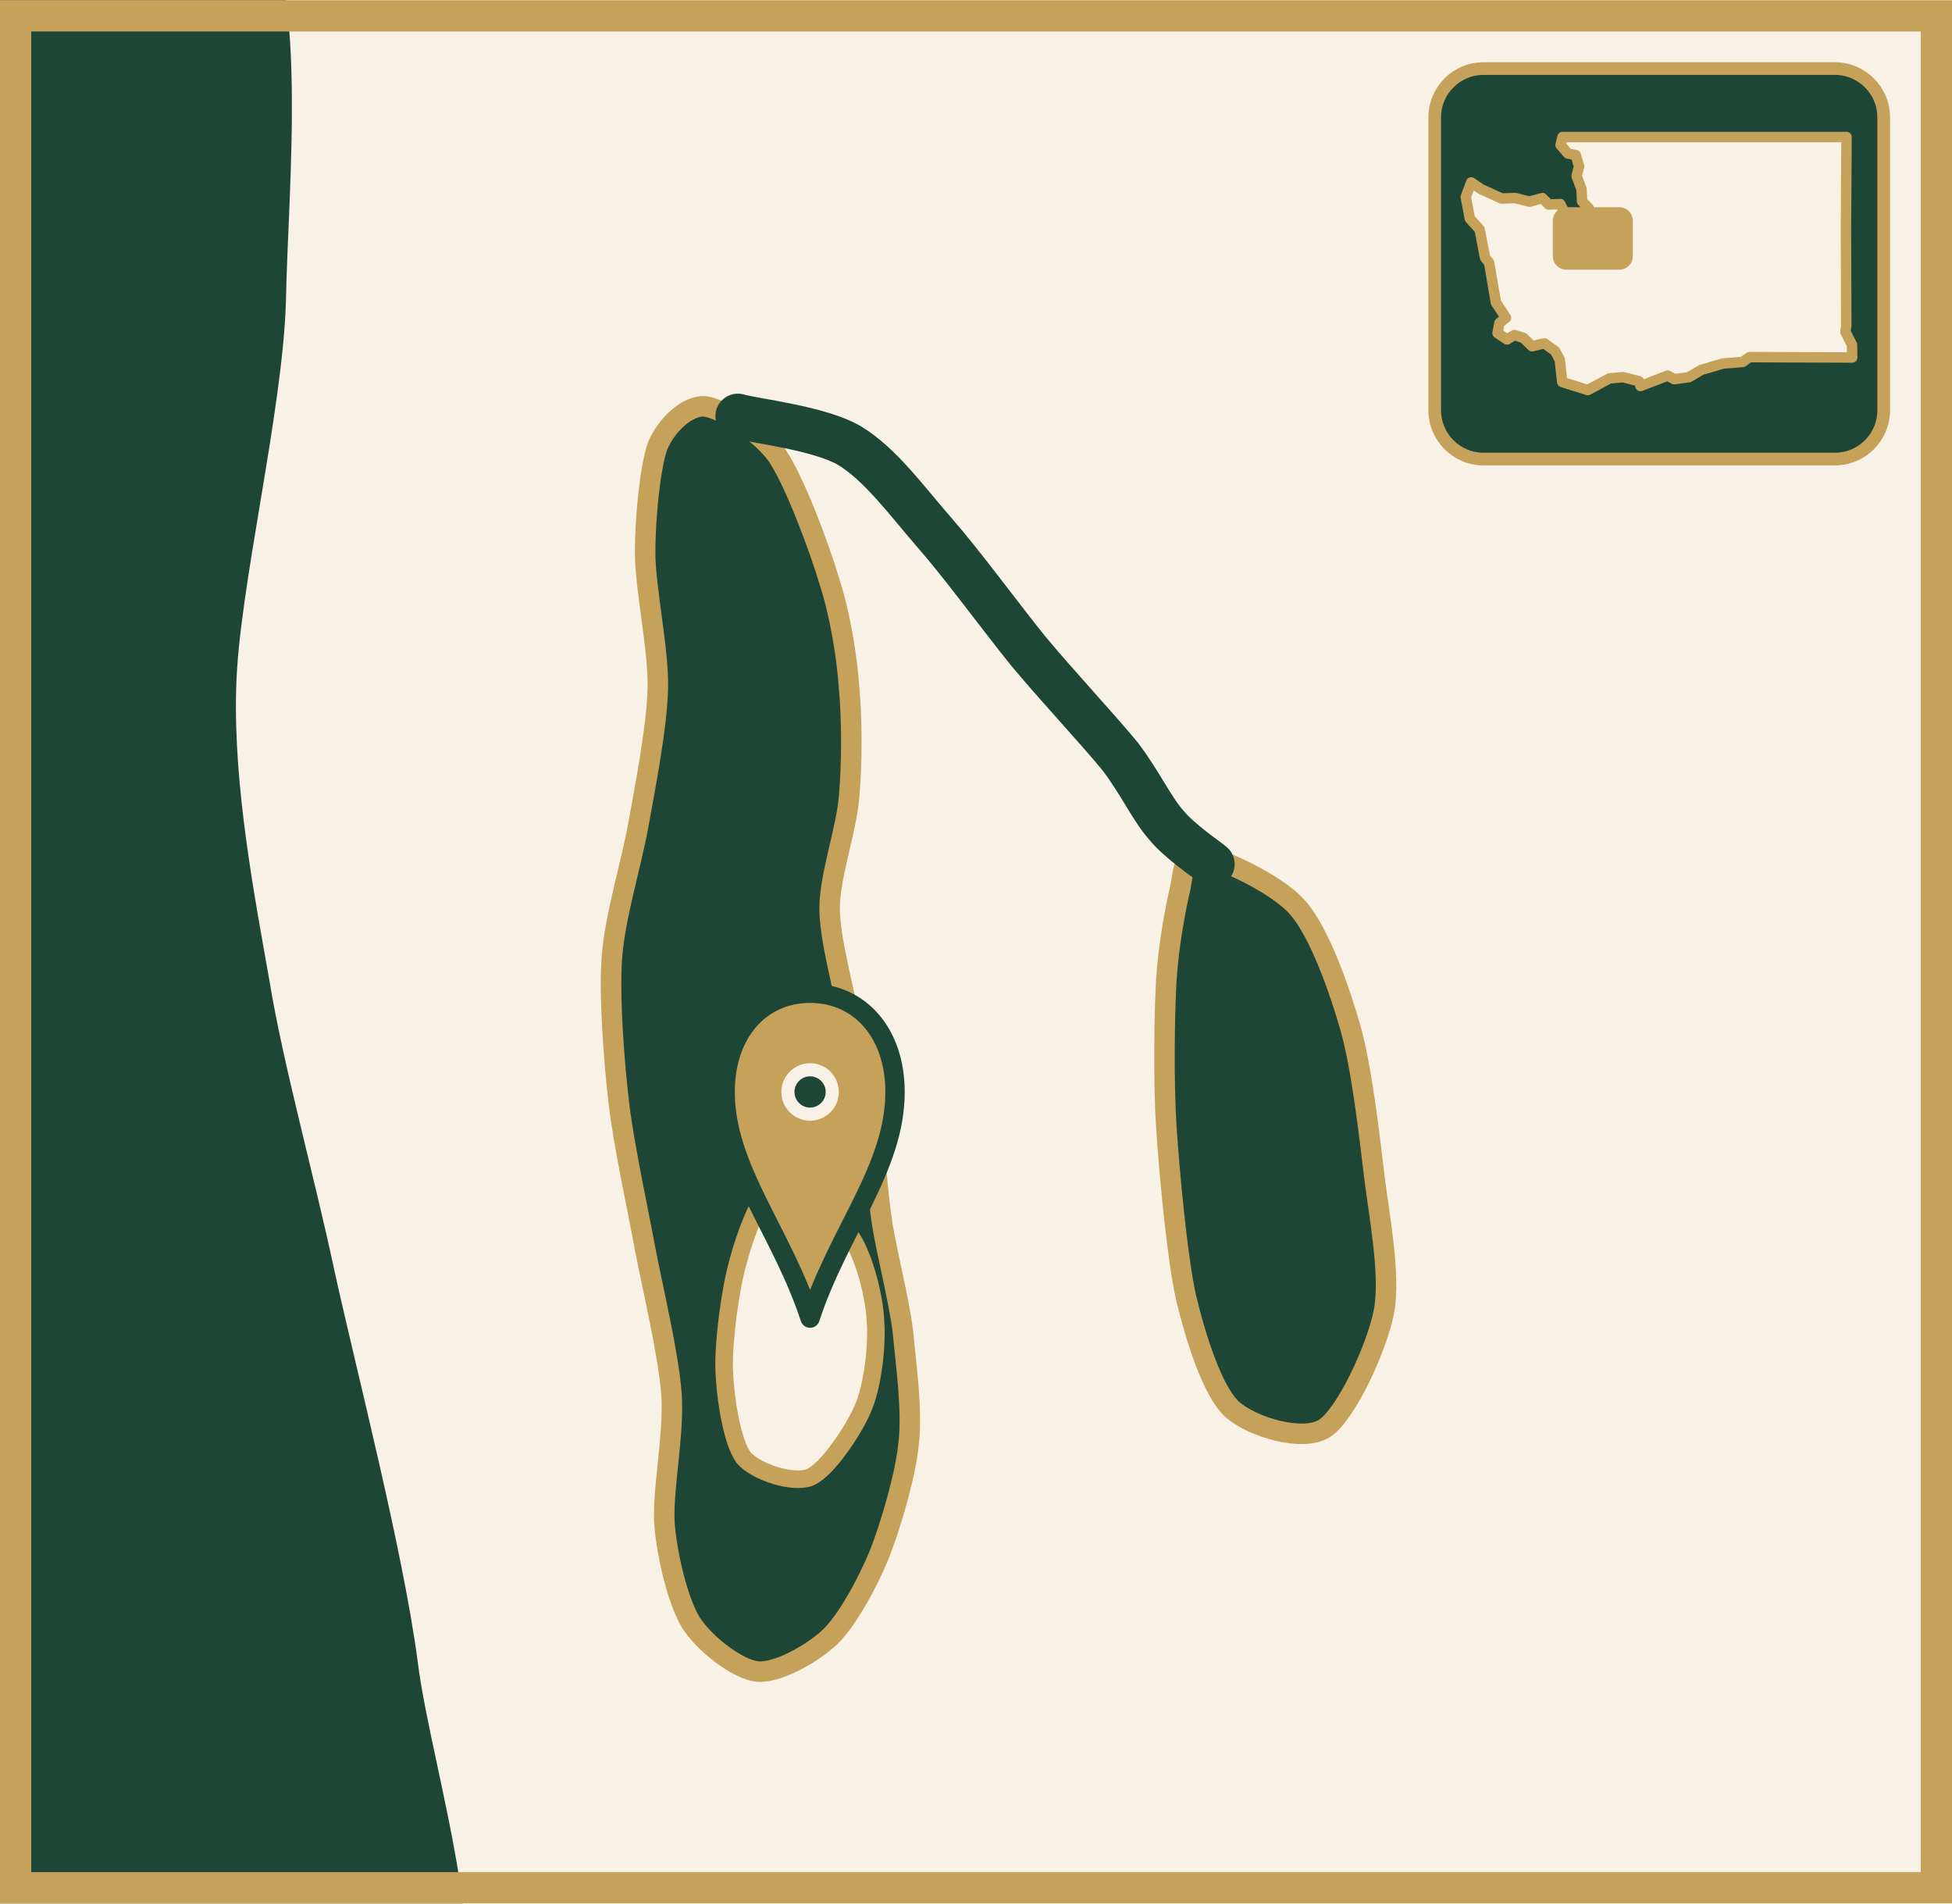
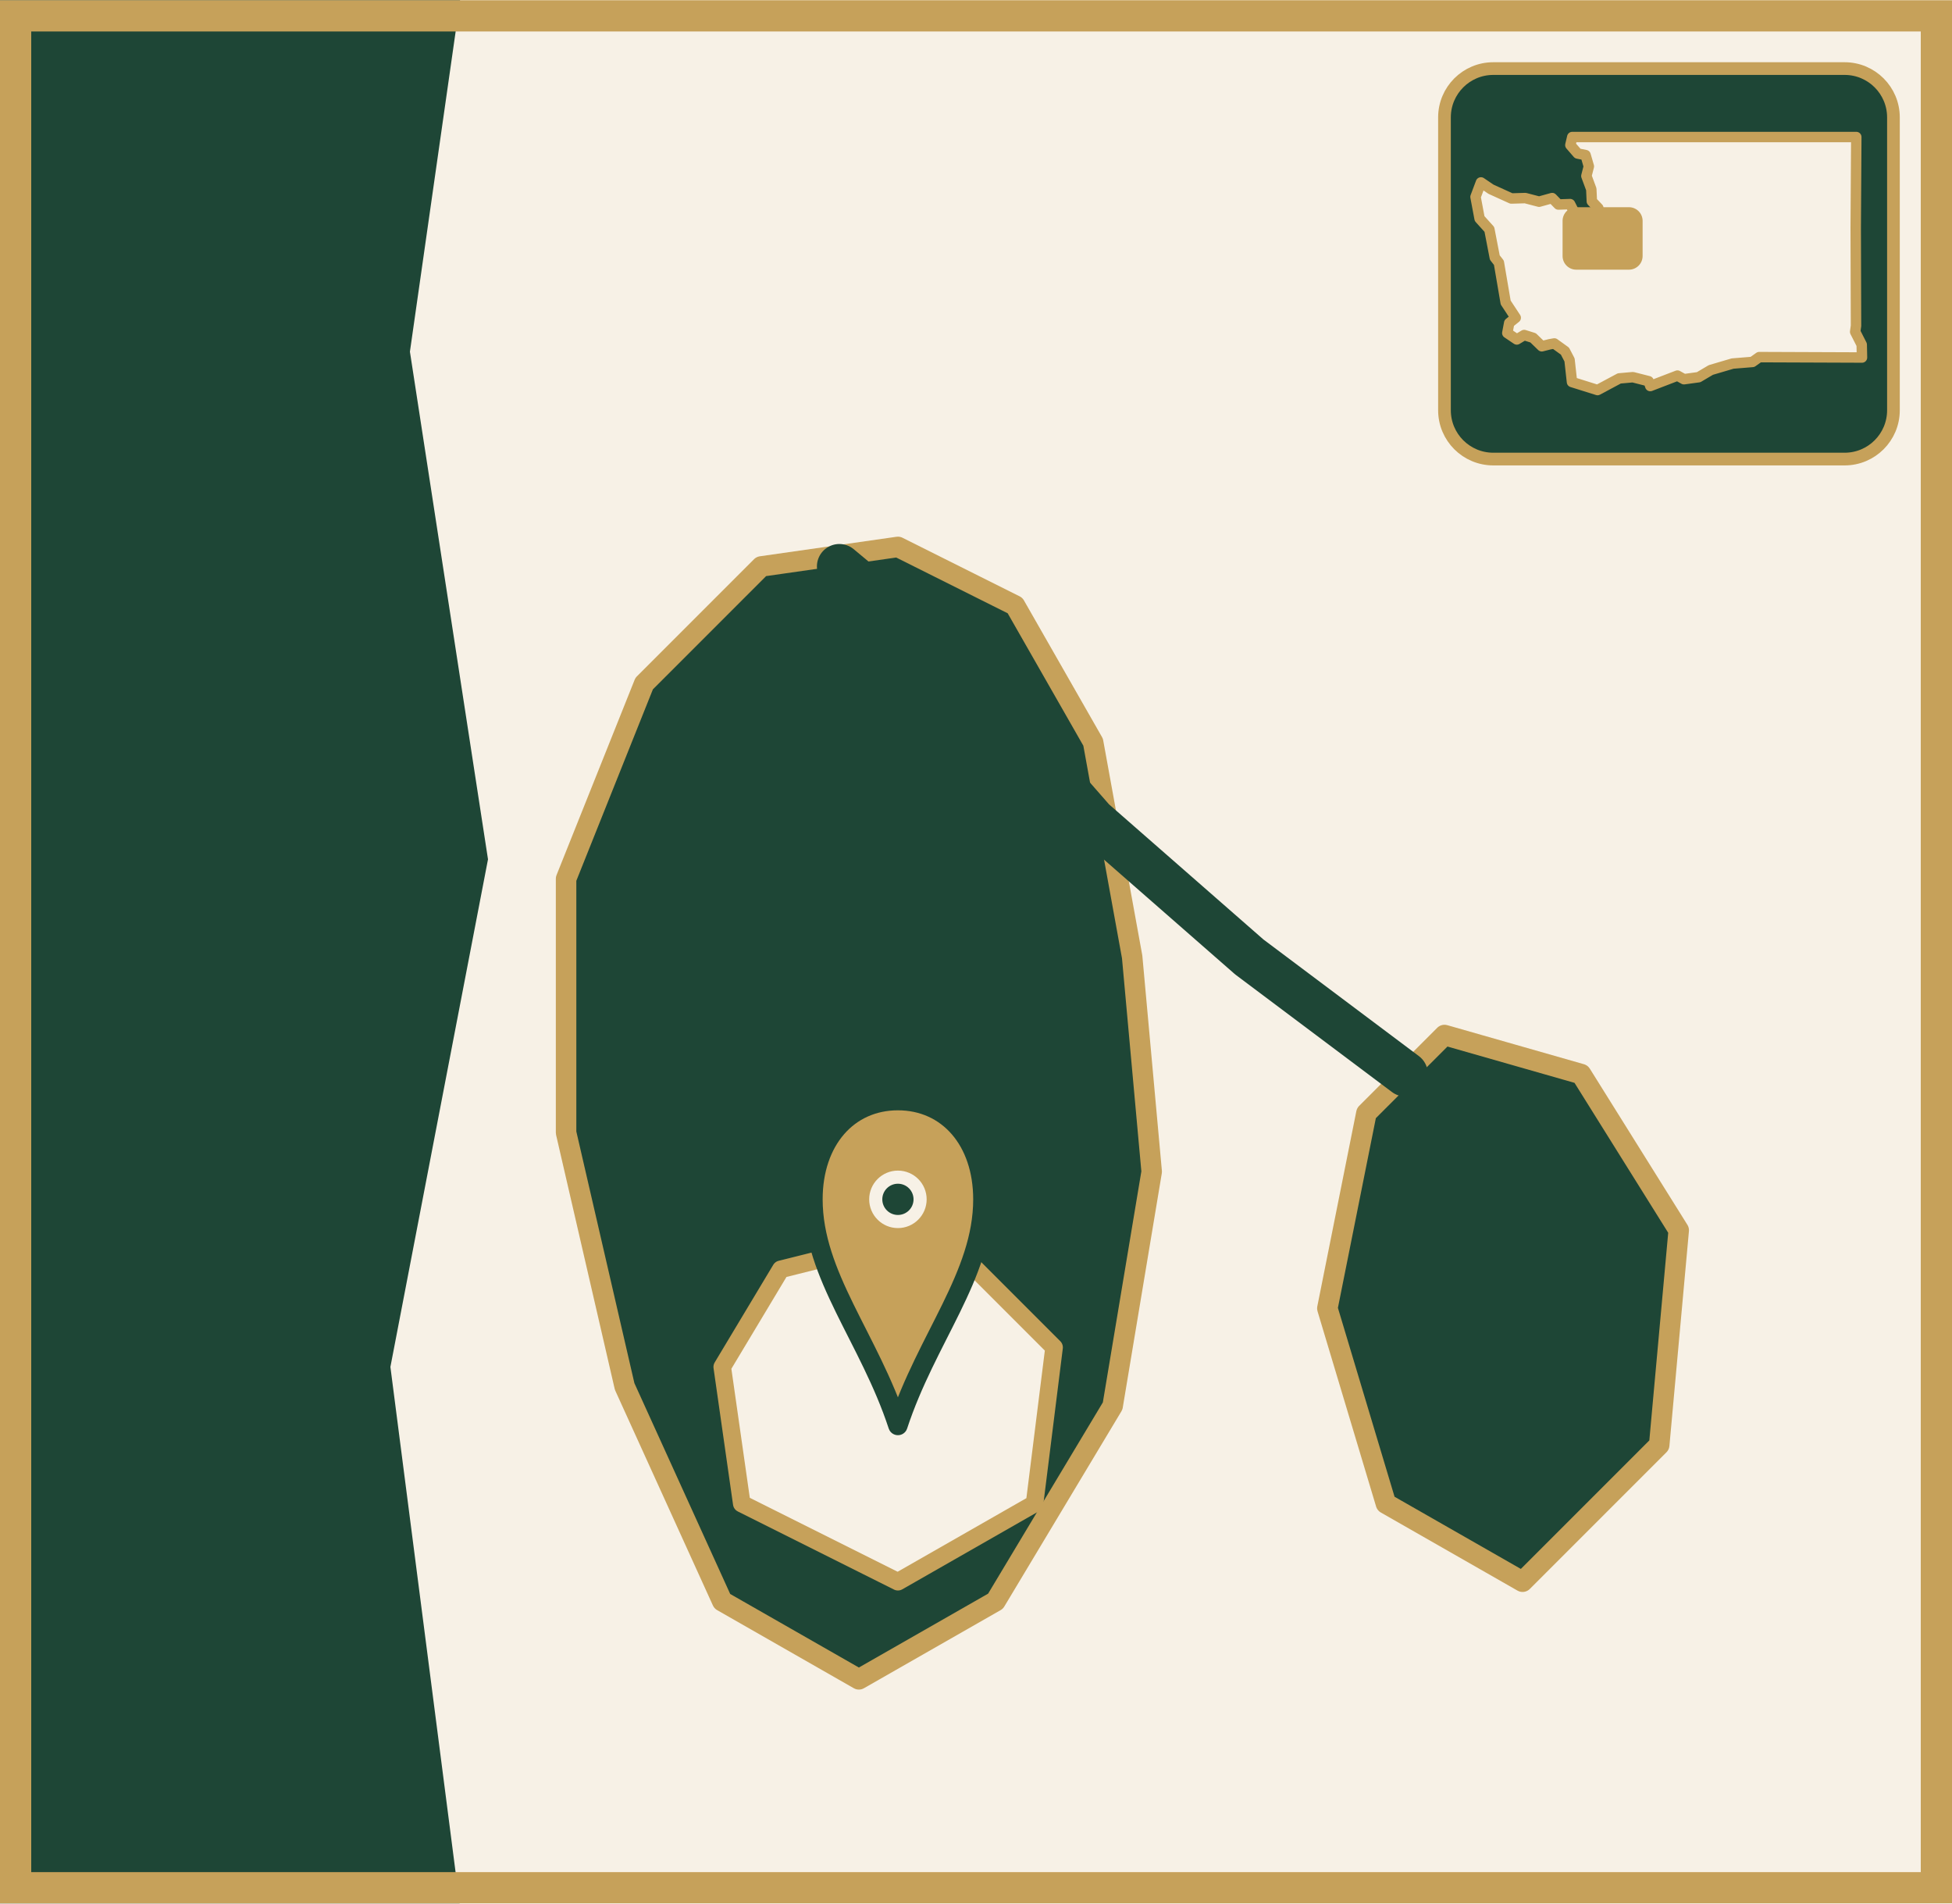
<svg xmlns="http://www.w3.org/2000/svg" viewBox="0 0 200 194.95" width="1200" height="1170">
  <defs>
    <clipPath id="card">
      <rect width="200" height="194.95" />
    </clipPath>
  </defs>
  <g clip-path="url(#card)">
    <rect width="200" height="194.95" fill="#f7f1e6" />
-     <path fill="#1e4636" d="M25.9,-9.2 C31.8,-3.6 29.5,19.3 29.3,30.7 C29.0,42.1 24.4,60.6 24.2,70.5 C23.9,80.5 26.1,91.9 27.6,100.4 C29.0,109.0 32.2,120.4 34.3,130.3 C36.5,140.3 41.3,158.8 42.8,170.2 C44.2,181.6 52.3,205.4 44.5,210.1 C36.6,214.7 -3.9,234.1 -12.0,202.9 C-20.1,171.8 -17.4,22.3 -12.0,-8.0 C-6.6,-38.3 20.0,-14.7 25.9,-9.2 Z" />
-     <path fill="#1e4636" stroke="#c6a15a" stroke-width="2.1" stroke-linejoin="round" d="M72.2,41.6 C73.9,41.8 77.8,44.1 79.6,46.6 C81.4,49.2 84.0,56.2 85.0,59.6 C86.1,63.0 86.8,67.4 87.0,70.5 C87.3,73.7 87.3,78.3 87.0,81.5 C86.8,84.7 85.0,89.7 85.0,93.0 C85.0,96.2 86.5,101.4 87.0,104.4 C87.6,107.5 88.6,111.4 89.1,114.4 C89.6,117.4 89.9,122.2 90.4,125.4 C90.9,128.5 92.1,133.1 92.5,136.3 C92.8,139.5 93.5,144.5 93.1,147.8 C92.8,151.1 91.2,156.4 90.1,159.2 C88.9,162.1 86.8,166.0 85.0,167.7 C83.2,169.4 79.6,171.4 77.6,171.2 C75.6,171.0 72.2,168.4 70.8,166.2 C69.5,164.1 68.4,159.6 68.1,156.3 C67.8,152.9 69.1,146.9 68.8,142.8 C68.5,138.7 66.9,132.1 66.1,127.9 C65.3,123.6 63.9,117.2 63.4,112.9 C62.9,108.6 62.4,102.0 62.7,98.0 C63.0,93.9 64.7,88.4 65.4,84.5 C66.1,80.6 67.3,74.5 67.4,70.5 C67.5,66.6 66.1,60.2 66.1,56.6 C66.1,53.0 66.6,47.8 67.4,45.6 C68.3,43.5 70.4,41.5 72.2,41.6 Z" />
-     <path fill="#f7f1e6" stroke="#c6a15a" stroke-width="1.8" stroke-linejoin="round" d="M79.6,121.4 C81.3,120.9 85.6,124.4 87.0,126.4 C88.5,128.4 89.6,132.8 89.7,135.3 C89.9,137.9 89.4,142.0 88.4,144.3 C87.4,146.6 84.7,150.6 83.0,151.3 C81.3,152.0 77.5,150.8 76.2,149.3 C75.0,147.7 74.3,143.2 74.2,140.3 C74.1,137.5 74.8,132.1 75.6,129.3 C76.3,126.6 78.0,121.8 79.6,121.4 Z" />
-     <path fill="#1e4636" stroke="#c6a15a" stroke-width="2.1" stroke-linejoin="round" d="M122.9,87.5 C124.6,87.7 130.8,90.4 133.0,93.0 C135.2,95.5 137.3,101.5 138.4,105.4 C139.5,109.3 140.3,116.2 140.8,120.4 C141.3,124.5 142.5,130.6 141.8,134.3 C141.1,138.0 137.9,144.9 135.7,146.3 C133.5,147.7 128.3,146.2 126.2,144.3 C124.2,142.4 122.5,137.0 121.5,132.8 C120.6,128.7 119.8,120.0 119.5,115.4 C119.2,110.8 119.3,103.9 119.5,100.4 C119.7,97.0 120.4,93.3 120.8,91.5 C121.3,89.6 121.1,87.3 122.9,87.5 Z" />
-     <path fill="none" stroke="#1e4636" stroke-width="4.6" stroke-linecap="round" stroke-linejoin="round" d="M124.2,88.5 C123.5,87.9 120.9,86.2 119.5,84.5 C118.0,82.8 116.9,80.3 114.8,77.5 C112.6,74.8 108.2,70.1 105.3,66.6 C102.4,63.0 98.6,57.8 95.8,54.6 C93.0,51.4 90.2,47.5 87.0,45.6 C83.9,43.8 77.3,43.1 75.6,42.6" />
-     <g transform="translate(147.0 7.0)">
+     <path fill="#1e4636" d="M-6.0,-6.0 L48.0,-6.0 L42.0,36.0 L50.0,88.0 L40.0,140.0 L48.0,202.0 L-6.0,202.0 Z" />
+     <path fill="#1e4636" stroke="#c6a15a" stroke-width="2.1" stroke-linejoin="round" d="M92.0,56.0 L104.0,62.0 L112.0,76.0 L116.0,98.0 L118.0,120.0 L114.0,144.0 L102.0,164.0 L88.0,172.0 L74.0,164.0 L64.0,142.0 L58.0,116.0 L58.0,90.0 L66.0,70.0 L78.0,58.0 Z" />
+     <path fill="#f7f1e6" stroke="#c6a15a" stroke-width="1.8" stroke-linejoin="round" d="M80.0,130.0 L96.0,126.0 L108.0,138.0 L106.0,154.0 L92.0,162.0 L76.0,154.0 L74.0,140.0 Z" />
+     <path fill="#1e4636" stroke="#c6a15a" stroke-width="2.1" stroke-linejoin="round" d="M148.0,106.0 L162.0,110.0 L172.0,126.0 L170.0,148.0 L156.0,162.0 L142.0,154.0 L136.0,134.0 L140.0,114.0 Z" />
+     <path fill="none" stroke="#1e4636" stroke-width="4.6" stroke-linecap="round" stroke-linejoin="round" d="M144.0,110.0 L128.0,98.0 L112.0,84.0 L98.0,68.0 L86.0,58.0" />
+     <g transform="translate(148.0 7.0)">
      <rect width="46.0" height="40.0" rx="5" fill="#1e4636" stroke="#c6a15a" stroke-width="1.3" />
      <path fill="#f7f1e6" stroke="#c6a15a" stroke-width="5" stroke-linejoin="round" transform="translate(1.4 -5.1) scale(0.214)" d="M190.62,56.60 190.35,100.05 190.49,146.96 190.09,149.84 193.22,155.99 193.35,162.14 144.16,161.95 140.91,164.26 131.41,165.03 121.00,168.10 115.14,171.56 108.12,172.52 105.00,170.79 91.98,175.79 91.20,173.48 83.66,171.56 77.15,172.14 66.74,177.71 54.51,173.87 53.34,163.30 51.13,159.07 46.05,155.41 43.84,155.80 40.06,156.76 35.90,152.72 31.61,151.38 28.09,153.49 23.54,150.42 24.45,145.61 27.57,143.11 22.76,135.81 19.51,116.77 17.55,114.28 14.95,100.82 10.27,95.63 8.32,85.25 10.92,78.33 15.73,81.59 25.49,86.02 32.13,85.82 38.76,87.55 45.01,85.82 48.00,88.90 53.60,88.71 57.50,96.40 60.36,95.82 60.88,106.20 62.58,115.62 64.92,114.66 62.58,106.59 63.23,98.70 67.13,90.63 64.01,87.36 63.75,81.59 61.40,75.25 62.58,70.64 61.01,65.25 57.24,64.49 53.73,60.45 54.64,56.60Z" />
      <rect x="12.1" y="14.2" width="8.2" height="6.4" rx="1.4" fill="#c6a15a" />
    </g>
-     <g transform="translate(83.0 135.0) scale(0.64)">
+     <g transform="translate(92.0 146.0) scale(0.64)">
      <path fill="#c6a15a" stroke="#1e4636" stroke-width="3.1" stroke-linejoin="round" d="M0,0 C-4.6,-14 -13.6,-24 -13.6,-36.2 C-13.6,-45.6 -8,-52 0,-52 C8,-52 13.6,-45.6 13.6,-36.2 C13.6,-24 4.6,-14 0,0 Z" />
      <circle cx="0" cy="-36.2" r="4.6" fill="#f7f1e6" />
      <circle cx="0" cy="-36.2" r="2.5" fill="#1e4636" />
    </g>
  </g>
  <rect x="1.6" y="1.6" width="196.8" height="191.75" fill="none" stroke="#c6a15a" stroke-width="3.2" />
</svg>
